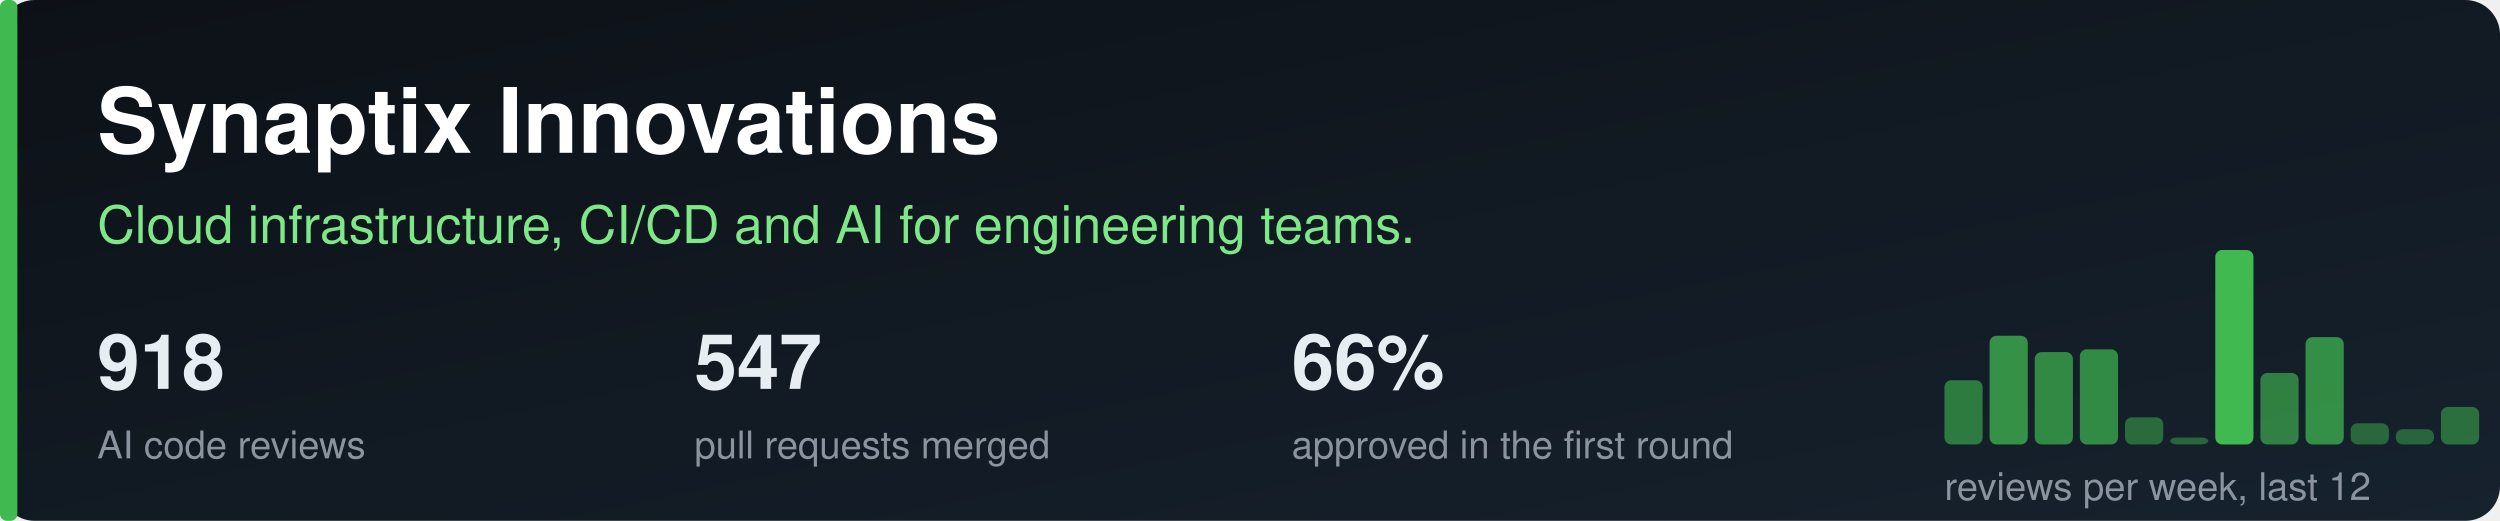
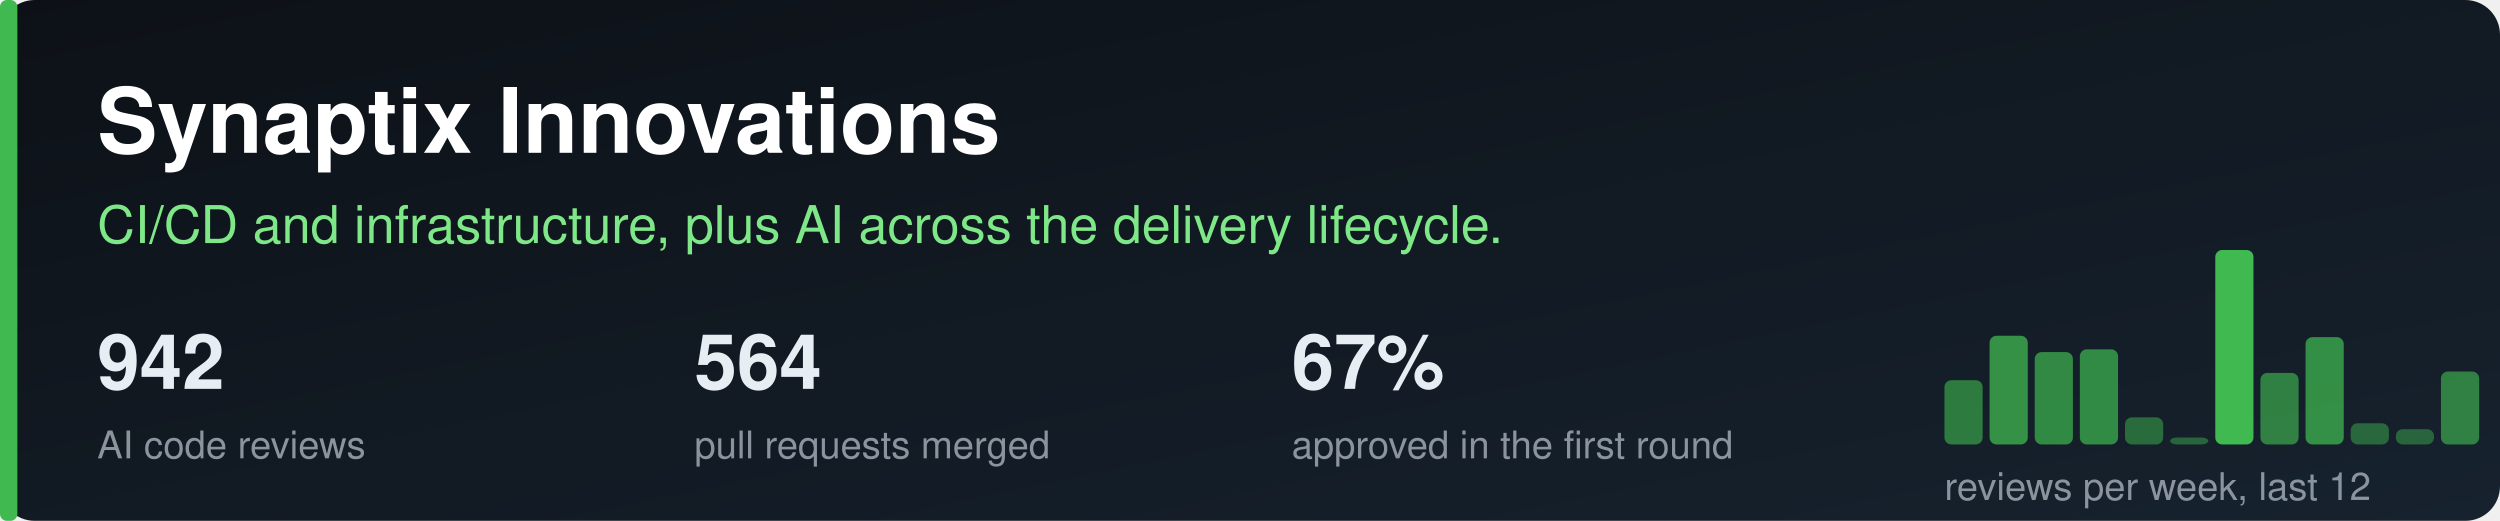
<svg xmlns="http://www.w3.org/2000/svg" width="720" height="150" viewBox="0 0 720 150" role="img" aria-label="Synaptix Innovations">
  <defs>
    <linearGradient id="g" x1="0" y1="0" x2="1" y2="1">
      <stop offset="0" stop-color="#0d1117" />
      <stop offset="1" stop-color="#16222e" />
    </linearGradient>
  </defs>
  <style>text{font-family:-apple-system,Segoe UI,Helvetica,Arial,sans-serif}.n{font-size:22px;font-weight:600;fill:#e6edf3}.l{font-size:11px;fill:#8b949e}</style>
  <rect width="720" height="150" rx="10" fill="url(#g)" />
  <rect x="0" y="0" width="5" height="150" rx="2" fill="#3fb950" />
  <text x="28" y="44" font-size="26" font-weight="700" fill="#ffffff">Synaptix Innovations</text>
-   <text x="28" y="70" font-size="15" fill="#7ee787">Cloud infrastructure, CI/CD and AI for engineering teams.</text>
-   <text class="n" x="28" y="112">918</text>
+   <text x="28" y="70" font-size="15" fill="#7ee787">CI/CD and infrastructure, plus AI across the delivery lifecycle.</text>
+   <text class="n" x="28" y="112">942</text>
  <text class="l" x="28" y="132">AI code reviews</text>
-   <text class="n" x="200" y="112">547</text>
+   <text class="n" x="200" y="112">564</text>
  <text class="l" x="200" y="132">pull requests merged</text>
-   <text class="n" x="372" y="112">66%</text>
+   <text class="n" x="372" y="112">67%</text>
  <text class="l" x="372" y="132">approved in the first round</text>
  <rect x="560" y="109.5" width="11" height="18.5" rx="2" fill="#3fb950" opacity="0.60" />
  <rect x="573" y="96.7" width="11" height="31.3" rx="2" fill="#3fb950" opacity="0.74" />
  <rect x="586" y="101.4" width="11" height="26.6" rx="2" fill="#3fb950" opacity="0.69" />
  <rect x="599" y="100.6" width="11" height="27.4" rx="2" fill="#3fb950" opacity="0.70" />
  <rect x="612" y="120.2" width="11" height="7.8" rx="2" fill="#3fb950" opacity="0.49" />
  <rect x="625" y="126.0" width="11" height="2.0" rx="2" fill="#3fb950" opacity="0.45" />
  <rect x="638" y="72.0" width="11" height="56.0" rx="2" fill="#3fb950" opacity="1.00" />
  <rect x="651" y="107.4" width="11" height="20.6" rx="2" fill="#3fb950" opacity="0.63" />
  <rect x="664" y="97.1" width="11" height="30.9" rx="2" fill="#3fb950" opacity="0.73" />
  <rect x="677" y="121.9" width="11" height="6.1" rx="2" fill="#3fb950" opacity="0.47" />
  <rect x="690" y="123.6" width="11" height="4.4" rx="2" fill="#3fb950" opacity="0.45" />
-   <rect x="703" y="117.2" width="11" height="10.8" rx="2" fill="#3fb950" opacity="0.52" />
+   <rect x="703" y="107.0" width="11" height="21.0" rx="2" fill="#3fb950" opacity="0.63" />
  <text class="l" x="560" y="144">reviews per week, last 12</text>
</svg>
